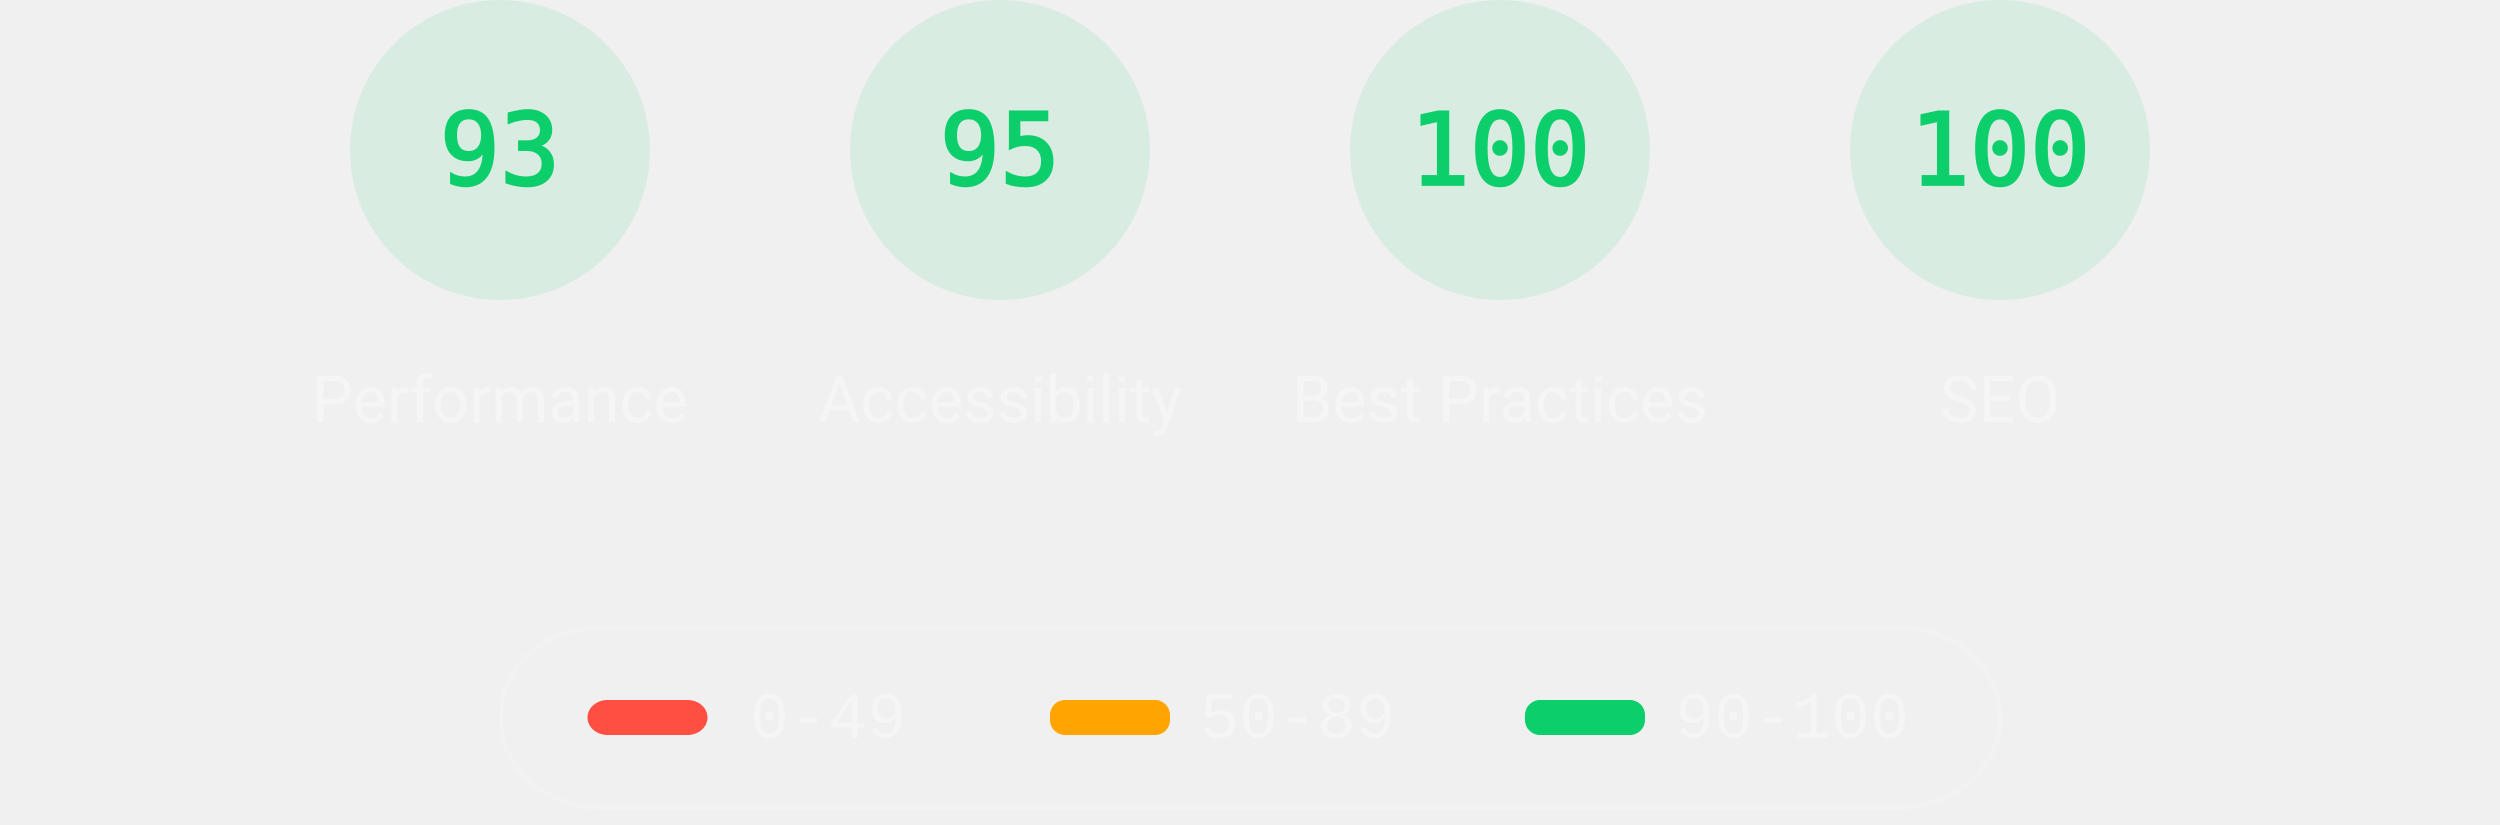
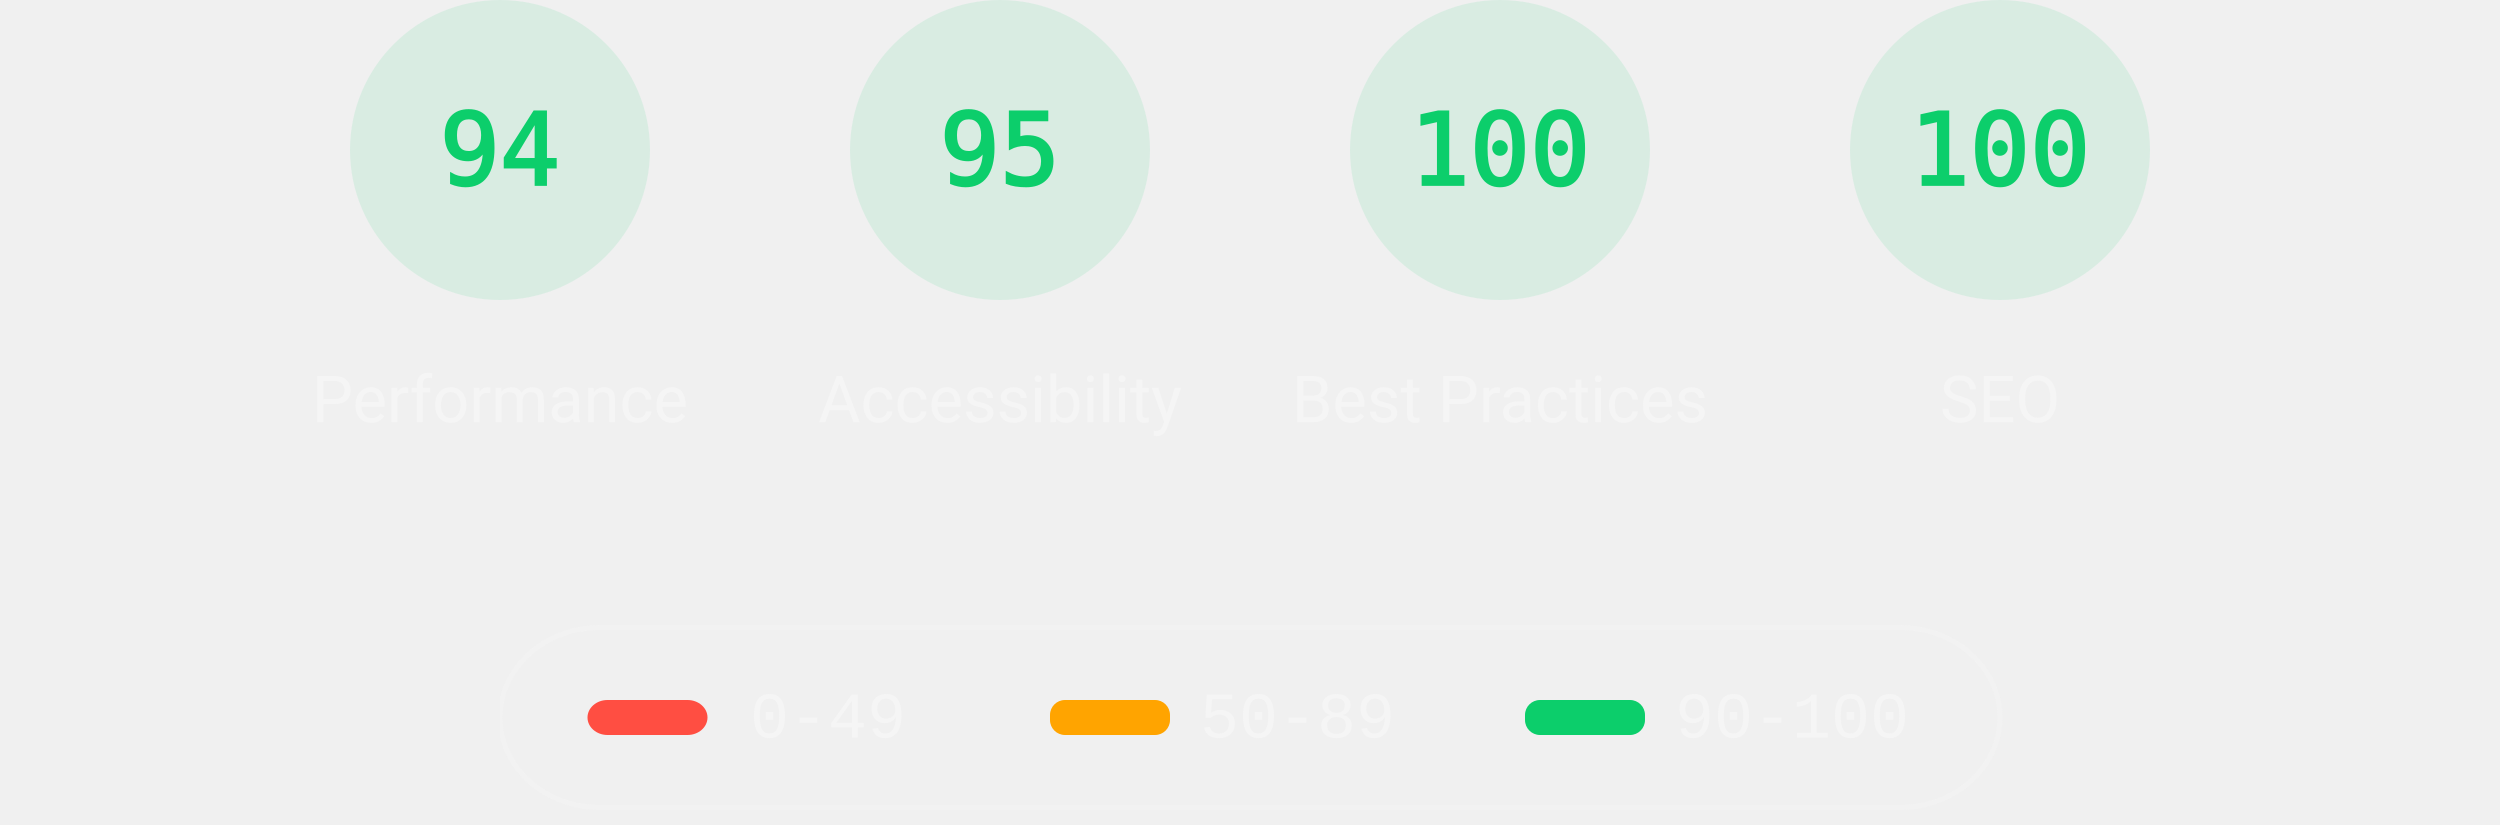
<svg xmlns="http://www.w3.org/2000/svg" class="theme--dark" fill="none" width="1000" height="330">
  <style>
			.gauge-base {
				opacity: 0.1
			}

			.gauge-arc {
				fill: none;
				animation-delay: 250ms;
				stroke-linecap: round;
				transform: rotate(-90deg);
				transform-origin: 100px 60px;
				animation: load-gauge 1s ease forwards
			}

			.guage-text {
				font-size: 40px;
				font-family: monospace;
				text-align: center
			}

			.guage-red {
				color: #ff4e42;
				fill: #ff4e42;
				stroke: #ff4e42
			}
			.guage-orange {
				color: #ffa400;
				fill: #ffa400;
				stroke: #ffa400
			}
			.guage-green {
				color: #0cce6b;
				fill: #0cce6b;
				stroke: #0cce6b
			}
			.theme--agnostic .guage-undefined {
				color: #5c5c5c;
				fill: #5c5c5c;
				stroke: #5c5c5c
			}
			.theme--light .guage-undefined {
				color: #1e1e1e;
				fill: #1e1e1e;
				stroke: #1e1e1e
			}
			.theme--dark .guage-undefined {
				color: #f5f5f5;
				fill: #f5f5f5;
				stroke: #f5f5f5
			}

			.guage-title {
				stroke: none;
				font-size: 26px;
				line-height: 26px;
				font-family: Roboto, Halvetica, Arial, sans-serif
			}
			.metric.guage-title {
				font-family: 'Courier New', Courier, monospace
			}
			.theme--agnostic .guage-title {
				color: #737373;
				fill: #737373
			}
			.theme--light .guage-title {
				color: #212121;
				fill: #212121
			}
			.theme--dark .guage-title {
				color: #f5f5f5;
				fill: #f5f5f5
			}

			@keyframes load-gauge {
				from {
					stroke-dasharray: 0 352.858
				}
			}
			.lh-gauge--pwa__disc {
				fill: #e0e0e0
			}
			.lh-gauge--pwa__logo {
				position: relative;
				fill: #b0b0b0
			}
			.lh-gauge--pwa__invisible {
				display: none
			}
			.lh-gauge--pwa__visible {
				display: inline
			}
			.guage-invisible {
				display: none
			}
			.lh-gauge--pwa__logo--primary-color {
				fill: #304ffe
			}
			.theme--agnostic .lh-gauge--pwa__logo--secondary-color {
				fill: #787878
			}
			.theme--light .lh-gauge--pwa__logo--secondary-color {
				fill: #3d3d3d
			}
			.theme--dark .lh-gauge--pwa__logo--secondary-color {
				fill: #d8b6b6
			}
			.theme--light #svg_2 {
				stroke: #00000022
			}
			.theme--agnostic #svg_2 {
				stroke: #616161
			}
			.theme--light #svg_2 {
				stroke: #00000022
			}
			.theme--dark #svg_2 {
				stroke: #f5f5f566
			}
		</style>
  <svg class="guage-div guage-perf guage-green" viewBox="0 0 200 200" width="200" height="200" x="100" y="0">
    <circle class="gauge-base" r="56" cx="100" cy="60" stroke-width="8" />
-     <circle class="gauge-arc guage-arc-1" r="56" cx="100" cy="60" stroke-width="8" style="stroke-dasharray: 327.228, 351.858;" />
-     <text class="guage-text" x="100px" y="60px" alignment-baseline="central" dominant-baseline="central" text-anchor="middle">93</text>
+     <circle class="gauge-arc guage-arc-1" r="56" cx="100" cy="60" stroke-width="8" style="stroke-dasharray: 330.747, 351.858;" />
+     <text class="guage-text" x="100px" y="60px" alignment-baseline="central" dominant-baseline="central" text-anchor="middle">94</text>
    <text class="guage-title" x="100px" y="160px" alignment-baseline="central" dominant-baseline="central" text-anchor="middle">Performance</text>
  </svg>
  <svg class="guage-div guage-acc guage-green" viewBox="0 0 200 200" width="200" height="200" x="300" y="0">
    <circle class="gauge-base" r="56" cx="100" cy="60" stroke-width="8" />
    <circle class="gauge-arc guage-arc-2" r="56" cx="100" cy="60" stroke-width="8" style="stroke-dasharray: 334.265, 351.858;" />
    <text class="guage-text" x="100px" y="60px" alignment-baseline="central" dominant-baseline="central" text-anchor="middle">95</text>
    <text class="guage-title" x="100px" y="160px" alignment-baseline="central" dominant-baseline="central" text-anchor="middle">Accessibility</text>
  </svg>
  <svg class="guage-div guage-best guage-green" viewBox="0 0 200 200" width="200" height="200" x="500" y="0">
    <circle class="gauge-base" r="56" cx="100" cy="60" stroke-width="8" />
    <circle class="gauge-arc guage-arc-3" r="56" cx="100" cy="60" stroke-width="8" style="stroke-dasharray: 351.858, 351.858;" />
    <text class="guage-text" x="100px" y="60px" alignment-baseline="central" dominant-baseline="central" text-anchor="middle">100</text>
    <text class="guage-title" x="100px" y="160px" alignment-baseline="central" dominant-baseline="central" text-anchor="middle">Best Practices</text>
  </svg>
  <svg class="guage-div guage-seo guage-green" viewBox="0 0 200 200" width="200" height="200" x="700" y="0">
    <circle class="gauge-base" r="56" cx="100" cy="60" stroke-width="8" />
    <circle class="gauge-arc guage-arc-4" r="56" cx="100" cy="60" stroke-width="8" style="stroke-dasharray: 351.858, 351.858;" />
    <text class="guage-text" x="100px" y="60px" alignment-baseline="central" dominant-baseline="central" text-anchor="middle">100</text>
    <text class="guage-title" x="100px" y="160px" alignment-baseline="central" dominant-baseline="central" text-anchor="middle">SEO</text>
  </svg>
  <svg class="guage-div guage-pwa guage-invisible" viewBox="0 0 200 200" width="200" height="200" x="900" y="0">
    <svg viewBox="0 0 60 60" width="112" height="112" x="44" y="4">
      <defs>
        <linearGradient id="lh-gauge--pwa__check-circle__gradient-0" x1="50%" y1="0%" x2="50%" y2="100%">
          <stop stop-color="#00C852" offset="0%" />
          <stop stop-color="#009688" offset="100%" />
        </linearGradient>
        <linearGradient id="lh-gauge--pwa__installable__shadow-gradient-0" x1="76.056%" x2="24.111%" y1="82.995%" y2="24.735%">
          <stop stop-color="#A5D6A7" offset="0%" />
          <stop stop-color="#80CBC4" offset="100%" />
        </linearGradient>
        <linearGradient id="lh-gauge--pwa__fast-reliable__shadow-gradient-0" x1="76.056%" y1="82.995%" x2="25.678%" y2="26.493%">
          <stop stop-color="#64B5F6" offset="0%" />
          <stop stop-color="#2979FF" offset="100%" />
        </linearGradient>
        <g id="lh-gauge--pwa__fast-reliable-badge-0">
          <circle fill="#FFFFFF" cx="10" cy="10" r="10" />
          <path fill="#304FFE" d="M10 3.58l5.25 2.34v3.5c0 3.23-2.24 6.26-5.25 7-3.01-.74-5.25-3.77-5.25-7v-3.5L10 3.58zm-.47 10.74l2.76-4.83.03-.07c.04-.08 0-.24-.22-.24h-1.64l.47-3.26h-.47l-2.7 4.77c-.02.01.05-.1-.04.05-.09.16-.1.31.18.31h1.63l-.47 3.27h.47z" />
        </g>
        <g id="lh-gauge--pwa__installable-badge-0">
          <circle fill="#FFFFFF" cx="10" cy="10" r="10" />
          <path fill="#009688" d="M10 4.167A5.835 5.835 0 0 0 4.167 10 5.835 5.835 0 0 0 10 15.833 5.835 5.835 0 0 0 15.833 10 5.835 5.835 0 0 0 10 4.167zm2.917 6.416h-2.334v2.334H9.417v-2.334H7.083V9.417h2.334V7.083h1.166v2.334h2.334v1.166z" />
        </g>
      </defs>
      <g stroke="none" fill-rule="nonzero">
        <circle class="lh-gauge--pwa__disc" cx="30" cy="30" r="30" />
        <g class="lh-gauge--pwa__logo">
          <path d="M35.66 19.39l.7-1.75h2L37.4 15 38.6 12l3.4 9h-2.51l-.58-1.61z" />
          <path d="M33.52 21l3.65-9h-2.42l-2.5 5.82L30.5 12h-1.86l-1.9 5.82-1.35-2.65-1.21 3.72L25.4 21h2.38l1.72-5.2 1.64 5.2z" />
          <path fill-rule="nonzero" d="M20.3 17.91h1.48c.45 0 .85-.05 1.2-.15l.39-1.18 1.07-3.3a2.64 2.64 0 0 0-.28-.37c-.55-.6-1.36-.91-2.42-.91H18v9h2.3V17.9zm1.96-3.84c.22.22.33.5.33.87 0 .36-.1.65-.29.87-.2.23-.59.35-1.15.35h-.86v-2.41h.87c.52 0 .89.1 1.1.32z" />
        </g>
        <rect class="lh-gauge--pwa__component lh-gauge--pwa__na-line lh-gauge--pwa__invisible" fill="#FFFFFF" x="20" y="32" width="20" height="4" rx="2" />
        <g class="lh-gauge--pwa__component lh-gauge--pwa__fast-reliable-badge lh-gauge--pwa__invisible" transform="translate(20, 29)">
          <path fill="url(#lh-gauge--pwa__fast-reliable__shadow-gradient-0)" d="M33.63 19.49A30 30 0 0 1 16.2 30.36L3 17.14 17.14 3l16.49 16.49z" />
          <use href="#lh-gauge--pwa__fast-reliable-badge-0" />
        </g>
        <g class="lh-gauge--pwa__component lh-gauge--pwa__installable-badge lh-gauge--pwa__invisible" transform="translate(20, 29)">
          <path fill="url(#lh-gauge--pwa__installable__shadow-gradient-0)" d="M33.629 19.487c-4.272 5.453-10.391 9.39-17.415 10.869L3 17.142 17.142 3 33.63 19.487z" />
          <use href="#lh-gauge--pwa__installable-badge-0" />
        </g>
        <g class="lh-gauge--pwa__component lh-gauge--pwa__fast-reliable-installable-badges lh-gauge--pwa__invisible">
          <g transform="translate(8, 29)">
            <path fill="url(#lh-gauge--pwa__fast-reliable__shadow-gradient-0)" d="M16.321 30.463L3 17.143 17.142 3l22.365 22.365A29.864 29.864 0 0 1 22 31c-1.942 0-3.84-.184-5.679-.537z" />
            <use href="#lh-gauge--pwa__fast-reliable-badge-0" />
          </g>
          <g transform="translate(32, 29)">
            <path fill="url(#lh-gauge--pwa__installable__shadow-gradient-0)" d="M25.982 11.84a30.107 30.107 0 0 1-13.08 15.203L3 17.143 17.142 3l8.84 8.84z" />
            <use href="#lh-gauge--pwa__installable-badge-0" />
          </g>
        </g>
        <g class="lh-gauge--pwa__component lh-gauge--pwa__check-circle lh-gauge--pwa__invisible" transform="translate(18, 28)">
          <circle fill="#FFFFFF" cx="12" cy="12" r="12" />
          <path fill="url(#lh-gauge--pwa__check-circle__gradient-0)" d="M12 2a10 10 0 1 0 0 20 10 10 0 0 0 0-20zm-2 15l-5-5 1.41-1.41L10 14.17l7.59-7.59L19 8l-9 9z" />
        </g>
      </g>
    </svg>
    <text class="guage-title" y="160px" alignment-baseline="central" dominant-baseline="central" text-anchor="middle">
      <tspan x="100px" dy="-6px">Progressive</tspan>
      <tspan x="100px" dy="30px">Web App</tspan>
    </text>
  </svg>
  <svg width="604" height="76" x="200" y="250">
    <g>
      <rect fill="none" id="canvas_background" height="80" width="604" y="-1" x="-1" />
      <g display="none" overflow="visible" y="0" x="0" height="100%" width="100%" id="canvasGrid">
        <rect fill="url(#gridpattern)" stroke-width="0" y="0" x="0" height="100%" width="100%" />
      </g>
    </g>
    <g>
      <rect fill-opacity="0" stroke-width="2" rx="40" id="svg_2" height="72" width="600" y="1" x="0" fill="#000000" />
      <rect stroke="#000" rx="8" id="svg_3" height="14" width="48" y="30" x="35" stroke-opacity="null" stroke-width="0" fill="#ff4e42" />
      <rect stroke="#000" rx="6" id="svg_4" height="14" width="48" y="30" x="220" stroke-opacity="null" stroke-width="0" fill="#ffa400" />
      <rect stroke="#000" rx="6" id="svg_5" height="14" width="48" y="30" x="410" stroke-opacity="null" stroke-width="0" fill="#0cce6b" />
      <text class="metric guage-title" xml:space="preserve" text-anchor="start" font-size="26" id="svg_6" y="45" x="100" stroke-opacity="null" stroke-width="0" stroke="#000">0-49</text>
      <text class="metric guage-title" xml:space="preserve" text-anchor="start" font-size="26" id="svg_7" y="45" x="280" stroke-opacity="null" stroke-width="0" stroke="#000">50-89</text>
      <text class="metric guage-title" xml:space="preserve" text-anchor="start" font-size="26" id="svg_8" y="45" x="470" stroke-opacity="null" stroke-width="0" stroke="#000">90-100</text>
    </g>
  </svg>
</svg>
